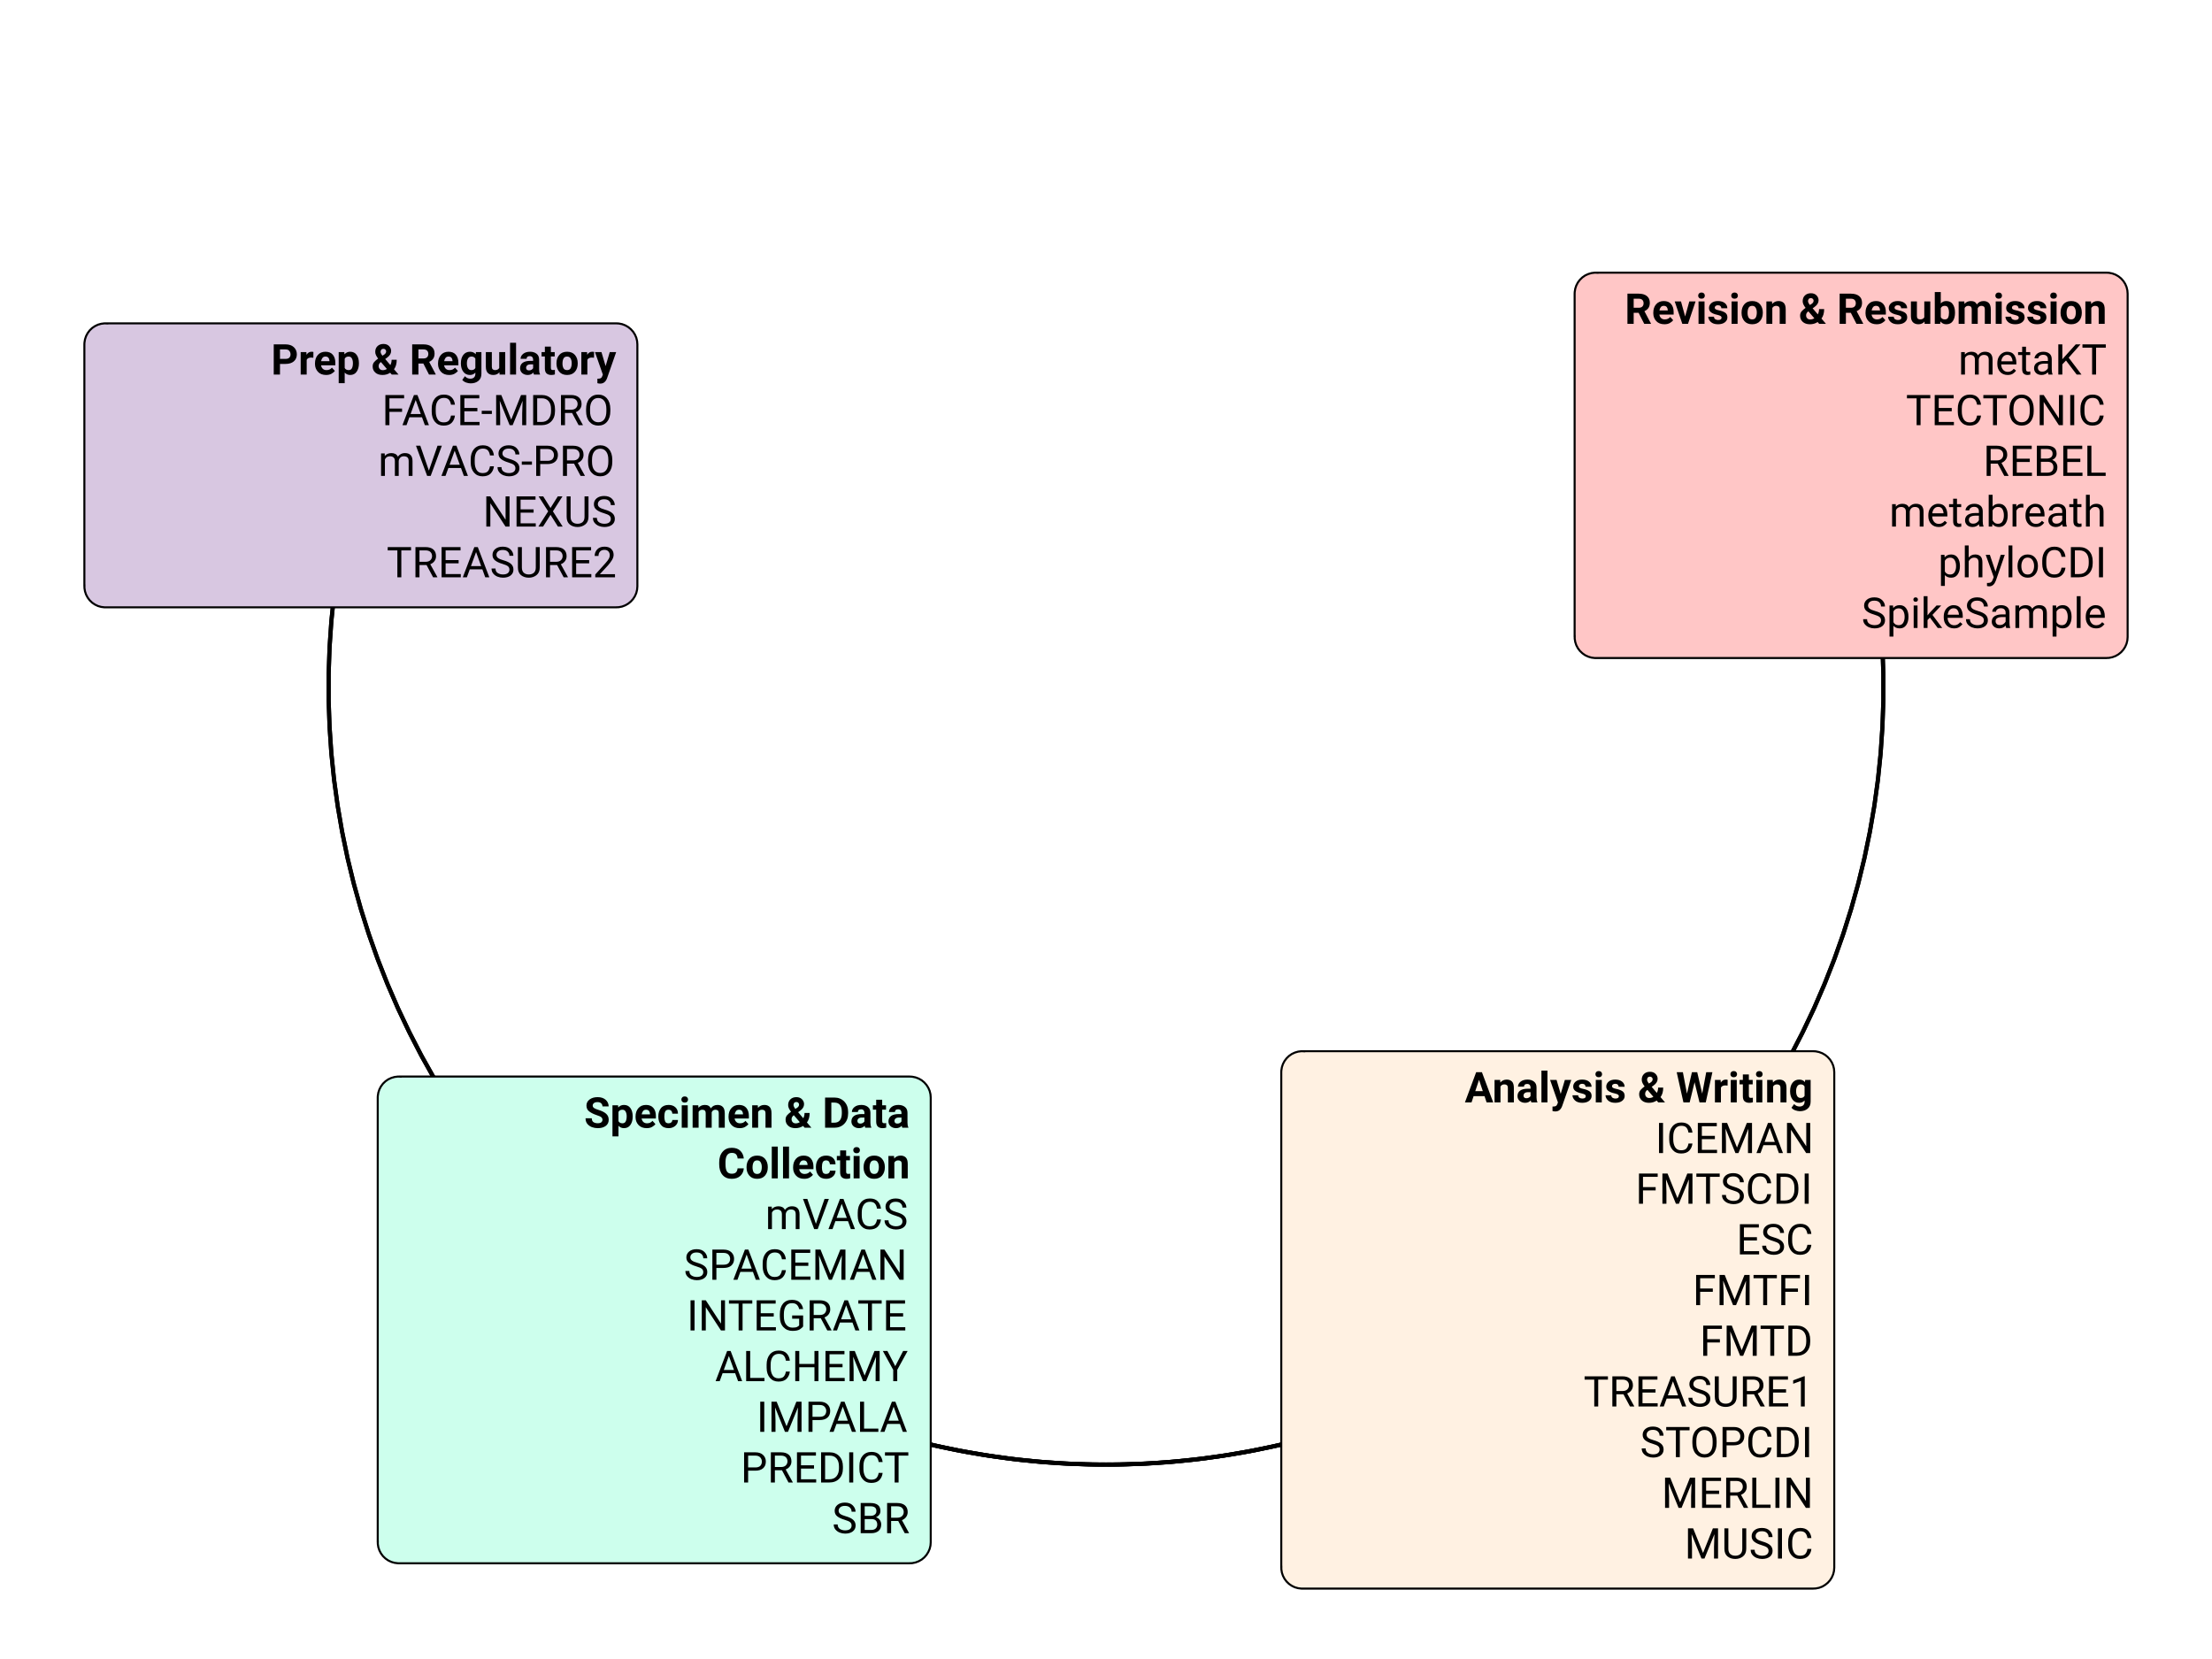
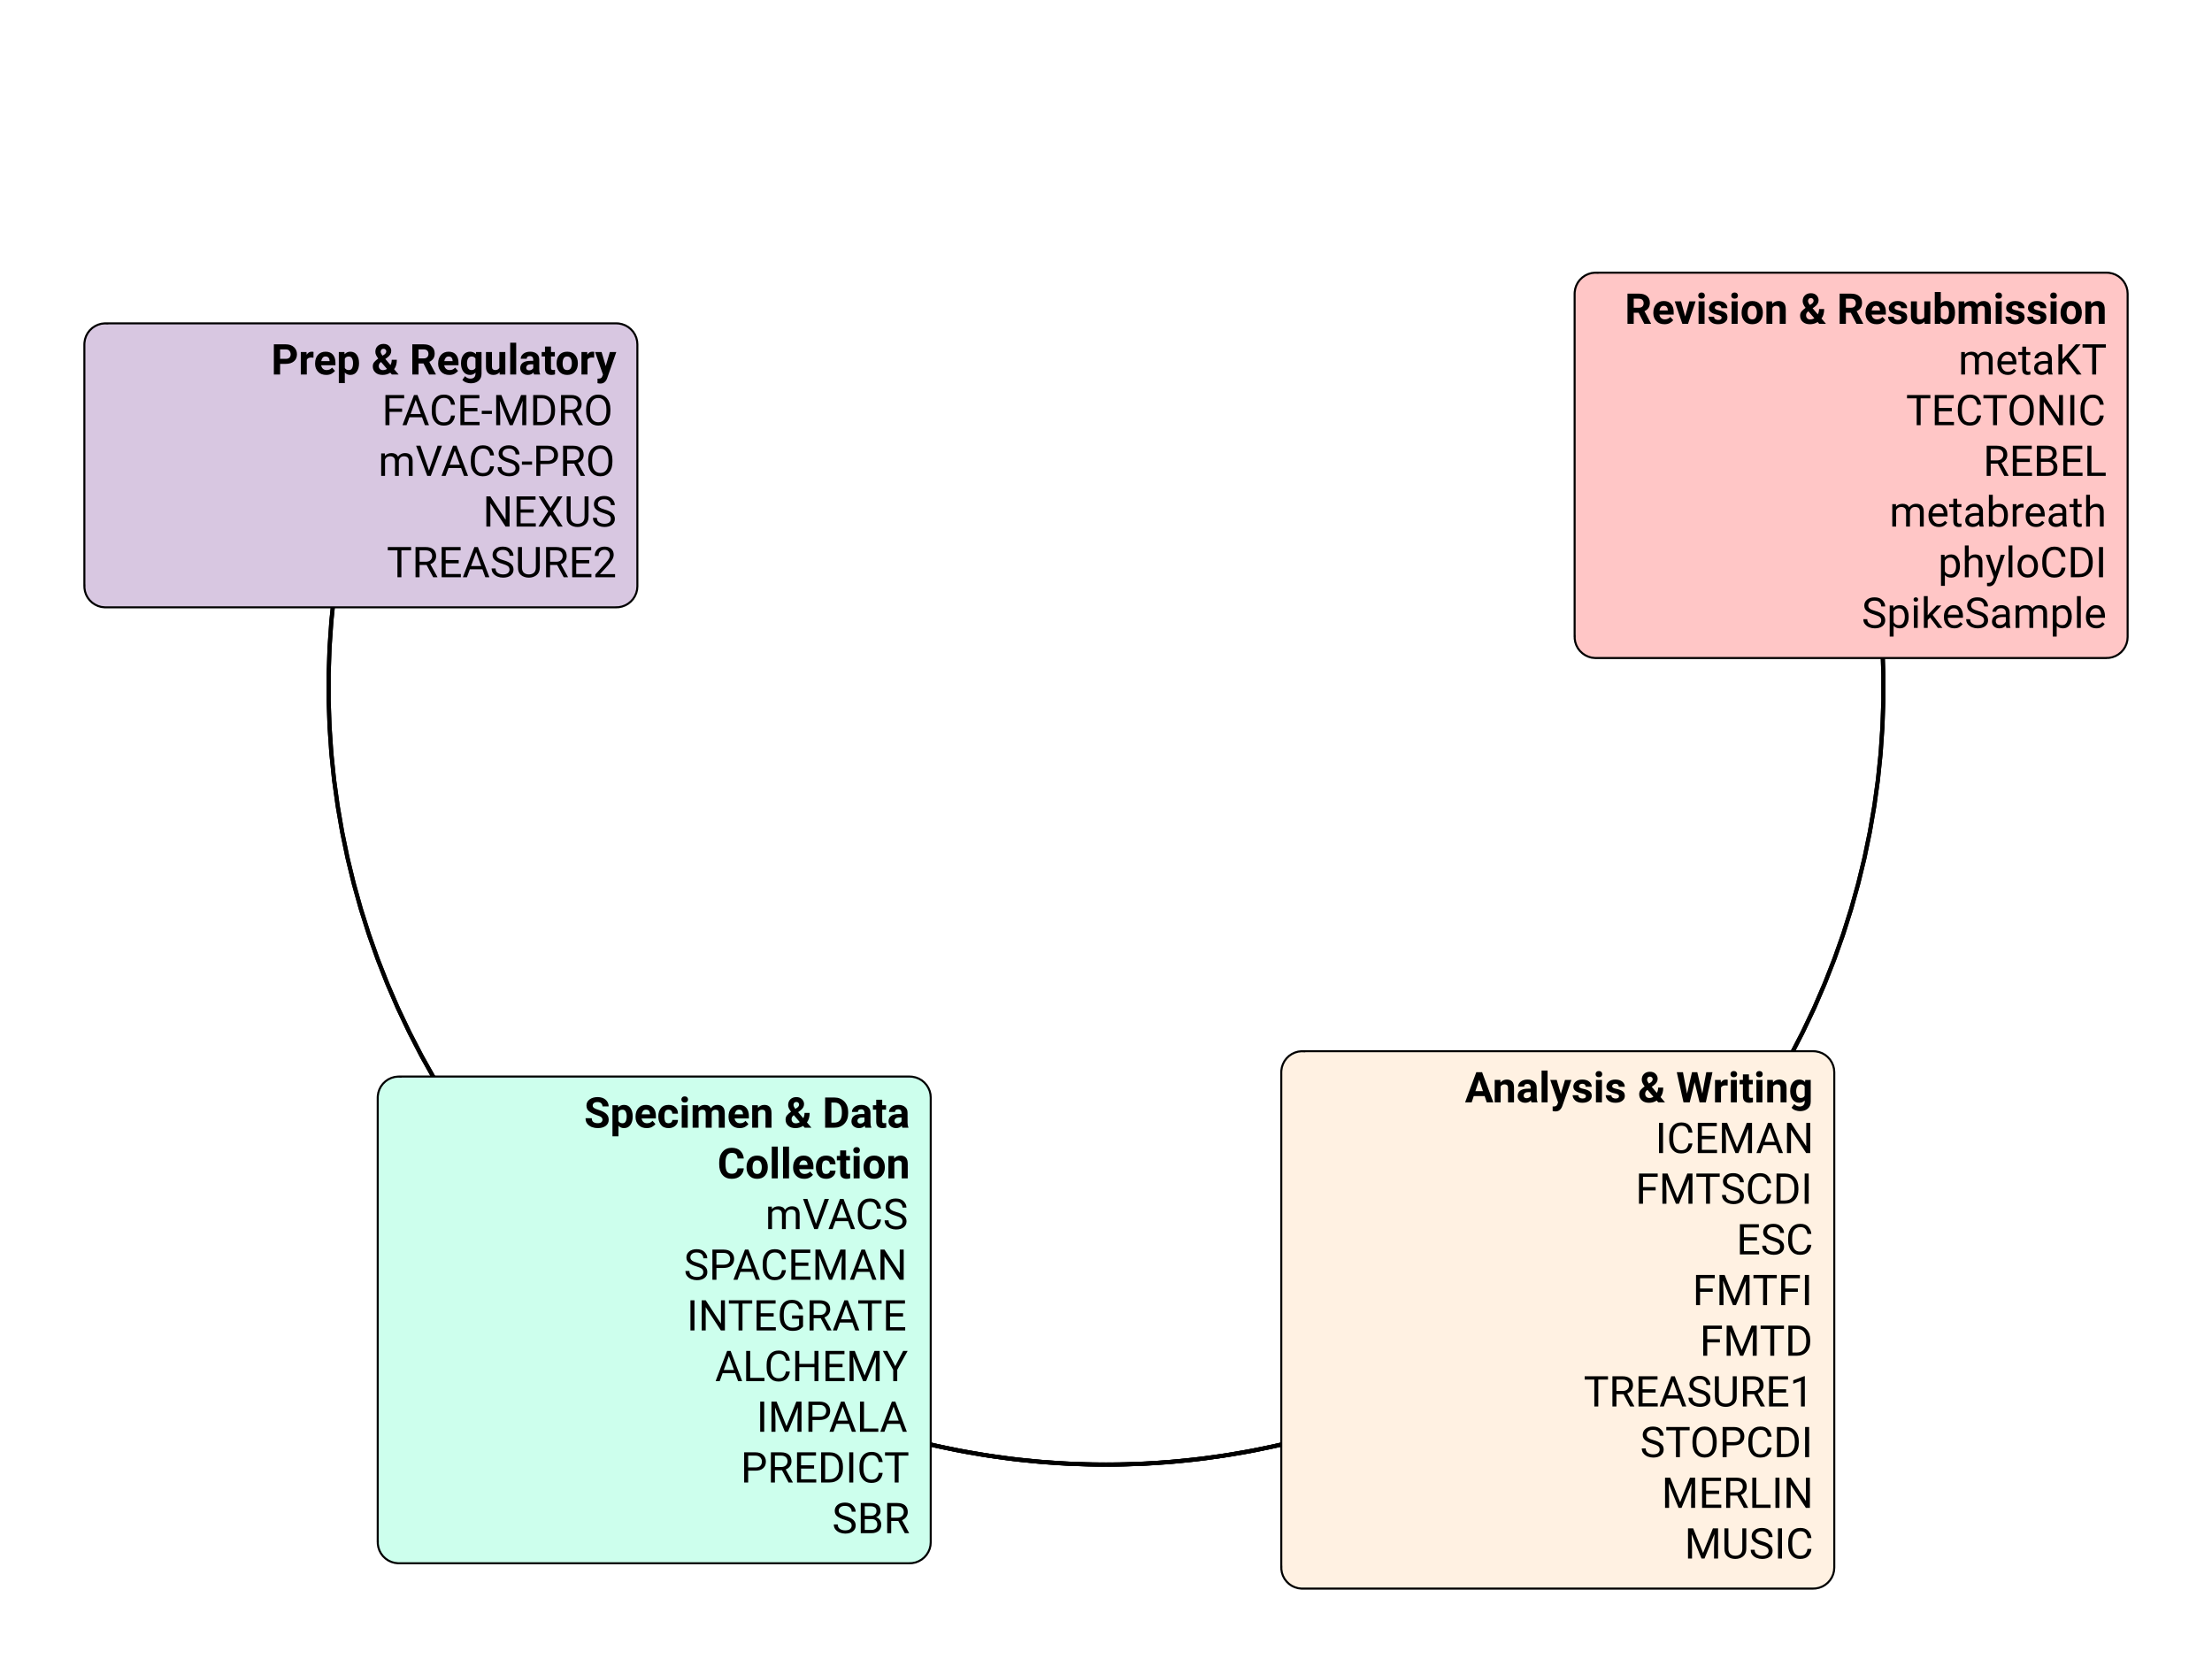
<svg xmlns="http://www.w3.org/2000/svg" class="svglite" width="576.00pt" height="432.00pt" viewBox="0 0 576.00 432.00">
  <defs>
    <style type="text/css">
    .svglite line, .svglite polyline, .svglite polygon, .svglite path, .svglite rect, .svglite circle {
      fill: none;
      stroke: #000000;
      stroke-linecap: round;
      stroke-linejoin: round;
      stroke-miterlimit: 10.00;
    }
    .svglite text {
      white-space: pre;
    }
  </style>
  </defs>
  <rect width="100%" height="100%" style="stroke: none; fill: none;" />
  <defs>
    <clipPath id="cpMC4wMHw1NzYuMDB8MC4wMHw0MzIuMDA=">
      <rect x="0.00" y="0.00" width="576.00" height="432.00" />
    </clipPath>
  </defs>
  <g clip-path="url(#cpMC4wMHw1NzYuMDB8MC4wMHw0MzIuMDA=)">
    <polyline points="405.64,343.70 399.97,347.60 394.18,351.31 388.26,354.82 382.23,358.12 376.09,361.22 369.85,364.11 363.51,366.78 357.09,369.24 350.58,371.47 344.01,373.49 337.36,375.28 330.67,376.84 323.92,378.18 317.13,379.28 310.31,380.16 303.46,380.80 296.60,381.21 289.72,381.38 282.84,381.32 275.97,381.03 269.11,380.51 262.28,379.75 255.47,378.76 248.70,377.54 241.98,376.09 235.31,374.41 228.70,372.51 222.16,370.38 215.69,368.03 209.31,365.47 203.02,362.69 196.83,359.70 190.74,356.49 184.76,353.09 178.91,349.48 173.18,345.68 167.58,341.68 162.12,337.50 156.81,333.13 151.65,328.58 146.64,323.86 141.80,318.98 137.13,313.93 132.63,308.73 128.31,303.38 124.18,297.88 120.23,292.25 116.48,286.48 112.92,280.59 109.57,274.59 106.43,268.47 103.49,262.25 100.77,255.94 98.26,249.53 95.97,243.05 93.90,236.49 92.06,229.86 90.44,223.17 89.06,216.44 87.90,209.66 86.97,202.84 86.27,196.00 85.81,189.14 85.58,182.26 85.58,175.39 85.82,168.51 86.29,161.65 87.00,154.81 87.93,148.00 89.10,141.22 90.49,134.48 92.12,127.80 93.97,121.17 " style="stroke-width: 1.07; stroke-linecap: butt;" />
    <polyline points="93.97,121.17 92.11,127.83 90.48,134.54 89.08,141.31 87.91,148.12 86.98,154.97 86.28,161.84 85.81,168.73 85.58,175.64 85.58,182.55 85.83,189.45 86.30,196.35 87.01,203.22 87.96,210.06 89.14,216.87 90.55,223.64 92.19,230.35 94.06,237.00 96.15,243.58 98.47,250.09 101.01,256.52 103.76,262.86 106.73,269.09 109.92,275.23 113.31,281.25 116.90,287.15 120.69,292.93 124.68,298.57 128.86,304.07 133.22,309.43 137.76,314.64 142.48,319.68 147.37,324.57 152.42,329.28 157.63,333.82 162.99,338.18 168.50,342.35 174.14,346.34 179.92,350.12 185.82,353.71 191.85,357.10 197.98,360.27 204.22,363.24 210.56,365.99 216.99,368.53 223.50,370.84 230.09,372.93 236.74,374.79 243.45,376.43 250.22,377.83 257.03,379.00 263.87,379.95 270.75,380.65 277.64,381.12 284.55,381.36 291.45,381.36 298.36,381.12 305.25,380.65 312.13,379.95 318.97,379.00 325.78,377.83 332.55,376.43 339.26,374.79 345.91,372.93 352.50,370.84 359.01,368.53 365.44,365.99 371.78,363.24 378.02,360.27 384.15,357.10 390.18,353.71 396.08,350.12 401.86,346.34 407.50,342.35 413.01,338.18 418.37,333.82 423.58,329.28 428.63,324.57 433.52,319.68 438.24,314.64 442.78,309.43 447.14,304.07 451.32,298.57 455.31,292.93 459.10,287.15 462.69,281.25 466.08,275.23 469.27,269.09 472.24,262.86 474.99,256.52 477.53,250.09 479.85,243.58 481.94,237.00 483.81,230.35 485.45,223.64 486.86,216.87 488.04,210.06 488.99,203.22 489.70,196.35 490.17,189.45 490.42,182.55 490.42,175.64 490.19,168.73 489.72,161.84 489.02,154.97 488.09,148.12 486.92,141.31 485.52,134.54 483.89,127.83 482.03,121.17 " style="stroke-width: 1.07; stroke-linecap: butt;" />
    <polyline points="482.03,121.17 483.88,127.80 485.51,134.48 486.90,141.22 488.07,148.00 489.00,154.81 489.71,161.65 490.18,168.51 490.42,175.39 490.42,182.26 490.19,189.14 489.73,196.00 489.03,202.84 488.10,209.66 486.94,216.44 485.56,223.17 483.94,229.86 482.10,236.49 480.03,243.05 477.74,249.53 475.23,255.94 472.51,262.25 469.57,268.47 466.43,274.59 463.08,280.59 459.52,286.48 455.77,292.25 451.82,297.88 447.69,303.38 443.37,308.73 438.87,313.93 434.20,318.98 429.36,323.86 424.35,328.58 419.19,333.13 413.88,337.50 408.42,341.68 402.82,345.68 397.09,349.48 391.24,353.09 385.26,356.49 379.17,359.70 372.98,362.69 366.69,365.47 360.31,368.03 353.84,370.38 347.30,372.51 340.69,374.41 334.02,376.09 327.30,377.54 320.53,378.76 313.72,379.75 306.89,380.51 300.03,381.03 293.16,381.32 286.28,381.38 279.40,381.21 272.54,380.80 265.69,380.16 258.87,379.28 252.08,378.18 245.33,376.84 238.64,375.28 231.99,373.49 225.42,371.47 218.91,369.24 212.49,366.78 206.15,364.11 199.91,361.22 193.77,358.12 187.74,354.82 181.82,351.31 176.03,347.60 170.36,343.70 " style="stroke-width: 1.07; stroke-linecap: butt;" />
-     <polygon points="339.12,413.67 472.16,413.67 471.94,413.67 472.82,413.63 473.68,413.46 474.51,413.15 475.27,412.70 475.95,412.15 476.54,411.49 477.01,410.74 477.36,409.93 477.57,409.07 477.64,408.19 477.64,408.19 477.64,279.21 477.64,279.21 477.57,278.33 477.36,277.47 477.01,276.66 476.54,275.92 475.95,275.26 475.27,274.70 474.51,274.26 473.68,273.95 472.82,273.77 472.16,273.73 339.12,273.73 339.78,273.77 338.90,273.73 338.02,273.84 337.17,274.09 336.38,274.46 335.65,274.97 335.02,275.58 334.49,276.28 334.08,277.06 333.80,277.90 333.66,278.77 333.64,279.21 333.64,408.19 333.66,407.75 333.66,408.64 333.80,409.51 334.08,410.34 334.49,411.12 335.02,411.83 335.65,412.44 336.38,412.94 337.17,413.32 338.02,413.56 338.90,413.67 " style="stroke-width: 0.53; fill: #FFF1E2;" />
-     <text x="381.42" y="287.06" style="font-size: 11.04px; font-weight: bold; font-family: &quot;Roboto&quot;;" textLength="42.26px" lengthAdjust="spacingAndGlyphs">Analysis</text>
-     <text x="426.44" y="287.06" style="font-size: 11.04px; font-weight: bold; font-family: &quot;Roboto&quot;;" textLength="7.24px" lengthAdjust="spacingAndGlyphs">&amp;</text>
-     <text x="436.42" y="287.06" style="font-size: 11.04px; font-weight: bold; font-family: &quot;Roboto&quot;;" textLength="35.73px" lengthAdjust="spacingAndGlyphs">Writing</text>
-     <text x="431.02" y="300.26" style="font-size: 11.04px; font-family: &quot;Roboto&quot;;" textLength="41.13px" lengthAdjust="spacingAndGlyphs">ICEMAN</text>
-     <text x="425.88" y="313.45" style="font-size: 11.04px; font-family: &quot;Roboto&quot;;" textLength="46.28px" lengthAdjust="spacingAndGlyphs">FMTSCDI</text>
-     <text x="452.16" y="326.65" style="font-size: 11.04px; font-family: &quot;Roboto&quot;;" textLength="20.00px" lengthAdjust="spacingAndGlyphs">ESC</text>
-     <text x="440.76" y="339.85" style="font-size: 11.04px; font-family: &quot;Roboto&quot;;" textLength="31.40px" lengthAdjust="spacingAndGlyphs">FMTFI</text>
-     <text x="442.61" y="353.05" style="font-size: 11.04px; font-family: &quot;Roboto&quot;;" textLength="29.55px" lengthAdjust="spacingAndGlyphs">FMTD</text>
-     <text x="412.36" y="366.25" style="font-size: 11.04px; font-family: &quot;Roboto&quot;;" textLength="59.80px" lengthAdjust="spacingAndGlyphs">TREASURE1</text>
-     <text x="427.06" y="379.44" style="font-size: 11.04px; font-family: &quot;Roboto&quot;;" textLength="45.10px" lengthAdjust="spacingAndGlyphs">STOPCDI</text>
+     <polygon points="339.12,413.67 472.16,413.67 471.94,413.67 472.82,413.63 473.68,413.45 474.51,413.14 475.27,412.70 475.95,412.14 476.54,411.48 477.01,410.74 477.36,409.93 477.57,409.07 477.64,408.19 477.64,408.19 477.64,279.21 477.64,279.21 477.57,278.33 477.36,277.48 477.01,276.67 476.54,275.92 475.95,275.26 475.27,274.70 474.51,274.26 473.68,273.95 472.82,273.77 472.16,273.73 339.12,273.73 339.78,273.77 338.90,273.74 338.02,273.84 337.17,274.09 336.38,274.47 335.65,274.97 335.02,275.58 334.49,276.28 334.08,277.07 333.80,277.90 333.66,278.77 333.64,279.21 333.64,408.19 333.66,407.75 333.66,408.63 333.80,409.50 334.08,410.34 334.49,411.12 335.02,411.82 335.65,412.44 336.38,412.94 337.17,413.31 338.02,413.56 338.90,413.67 " style="stroke-width: 0.53; fill: #FFF1E2;" />
+     <text x="381.46" y="287.05" style="font-size: 11.04px; font-weight: bold; font-family: &quot;Roboto&quot;;" textLength="42.24px" lengthAdjust="spacingAndGlyphs">Analysis</text>
+     <text x="426.45" y="287.05" style="font-size: 11.04px; font-weight: bold; font-family: &quot;Roboto&quot;;" textLength="7.24px" lengthAdjust="spacingAndGlyphs">&amp;</text>
+     <text x="436.44" y="287.05" style="font-size: 11.04px; font-weight: bold; font-family: &quot;Roboto&quot;;" textLength="35.72px" lengthAdjust="spacingAndGlyphs">Writing</text>
+     <text x="431.02" y="300.25" style="font-size: 11.04px; font-family: &quot;Roboto&quot;;" textLength="41.14px" lengthAdjust="spacingAndGlyphs">ICEMAN</text>
+     <text x="425.88" y="313.45" style="font-size: 11.04px; font-family: &quot;Roboto&quot;;" textLength="46.27px" lengthAdjust="spacingAndGlyphs">FMTSCDI</text>
+     <text x="452.16" y="326.65" style="font-size: 11.04px; font-family: &quot;Roboto&quot;;" textLength="19.99px" lengthAdjust="spacingAndGlyphs">ESC</text>
+     <text x="440.74" y="339.85" style="font-size: 11.04px; font-family: &quot;Roboto&quot;;" textLength="31.41px" lengthAdjust="spacingAndGlyphs">FMTFI</text>
+     <text x="442.61" y="353.04" style="font-size: 11.04px; font-family: &quot;Roboto&quot;;" textLength="29.55px" lengthAdjust="spacingAndGlyphs">FMTD</text>
+     <text x="412.38" y="366.24" style="font-size: 11.04px; font-family: &quot;Roboto&quot;;" textLength="59.78px" lengthAdjust="spacingAndGlyphs">TREASURE1</text>
+     <text x="427.08" y="379.44" style="font-size: 11.04px; font-family: &quot;Roboto&quot;;" textLength="45.08px" lengthAdjust="spacingAndGlyphs">STOPCDI</text>
    <text x="432.67" y="392.64" style="font-size: 11.04px; font-family: &quot;Roboto&quot;;" textLength="39.49px" lengthAdjust="spacingAndGlyphs">MERLIN</text>
-     <text x="438.64" y="405.84" style="font-size: 11.04px; font-family: &quot;Roboto&quot;;" textLength="33.52px" lengthAdjust="spacingAndGlyphs">MUSIC</text>
-     <polygon points="27.45,158.15 160.49,158.15 160.27,158.15 161.15,158.11 162.01,157.94 162.84,157.62 163.60,157.18 164.28,156.62 164.87,155.96 165.34,155.22 165.69,154.41 165.90,153.55 165.97,152.67 165.97,152.67 165.97,89.68 165.97,89.68 165.90,88.80 165.69,87.94 165.34,87.13 164.87,86.39 164.28,85.73 163.60,85.17 162.84,84.73 162.01,84.41 161.15,84.24 160.49,84.20 27.45,84.20 28.11,84.24 27.23,84.20 26.35,84.31 25.50,84.55 24.71,84.93 23.98,85.43 23.35,86.04 22.82,86.75 22.41,87.53 22.13,88.37 21.99,89.24 21.97,89.68 21.97,152.67 21.99,152.23 21.99,153.11 22.13,153.98 22.41,154.82 22.82,155.60 23.35,156.31 23.98,156.92 24.71,157.42 25.50,157.80 26.35,158.04 27.23,158.15 " style="stroke-width: 0.53; fill: #D8C7E1;" />
-     <text x="70.58" y="97.53" style="font-size: 11.04px; font-weight: bold; font-family: &quot;Roboto&quot;;" textLength="23.32px" lengthAdjust="spacingAndGlyphs">Prep</text>
-     <text x="96.65" y="97.53" style="font-size: 11.04px; font-weight: bold; font-family: &quot;Roboto&quot;;" textLength="7.24px" lengthAdjust="spacingAndGlyphs">&amp;</text>
-     <text x="106.63" y="97.53" style="font-size: 11.04px; font-weight: bold; font-family: &quot;Roboto&quot;;" textLength="53.86px" lengthAdjust="spacingAndGlyphs">Regulatory</text>
-     <text x="99.45" y="110.72" style="font-size: 11.04px; font-family: &quot;Roboto&quot;;" textLength="61.04px" lengthAdjust="spacingAndGlyphs">FACE-MDRO</text>
-     <text x="98.48" y="123.92" style="font-size: 11.04px; font-family: &quot;Roboto&quot;;" textLength="62.01px" lengthAdjust="spacingAndGlyphs">mVACS-PRO</text>
-     <text x="125.73" y="137.12" style="font-size: 11.04px; font-family: &quot;Roboto&quot;;" textLength="34.76px" lengthAdjust="spacingAndGlyphs">NEXUS</text>
-     <text x="100.69" y="150.32" style="font-size: 11.04px; font-family: &quot;Roboto&quot;;" textLength="59.80px" lengthAdjust="spacingAndGlyphs">TREASURE2</text>
-     <polygon points="415.51,171.35 548.55,171.35 548.33,171.35 549.21,171.31 550.08,171.13 550.90,170.82 551.66,170.38 552.35,169.82 552.93,169.16 553.40,168.42 553.75,167.61 553.96,166.75 554.03,165.87 554.03,165.87 554.03,76.48 554.03,76.48 553.96,75.60 553.75,74.74 553.40,73.93 552.93,73.19 552.35,72.53 551.66,71.97 550.90,71.53 550.08,71.22 549.21,71.04 548.55,71.00 415.51,71.00 416.17,71.04 415.29,71.00 414.41,71.11 413.57,71.36 412.77,71.73 412.05,72.23 411.41,72.85 410.88,73.55 410.47,74.33 410.19,75.17 410.05,76.04 410.03,76.48 410.03,165.87 410.05,165.43 410.05,166.31 410.19,167.18 410.47,168.02 410.88,168.80 411.41,169.50 412.05,170.11 412.77,170.62 413.57,170.99 414.41,171.24 415.29,171.35 " style="stroke-width: 0.53; fill: #FFC6C6;" />
-     <text x="423.08" y="84.33" style="font-size: 11.04px; font-weight: bold; font-family: &quot;Roboto&quot;;" textLength="42.52px" lengthAdjust="spacingAndGlyphs">Revision</text>
-     <text x="468.35" y="84.33" style="font-size: 11.04px; font-weight: bold; font-family: &quot;Roboto&quot;;" textLength="7.24px" lengthAdjust="spacingAndGlyphs">&amp;</text>
-     <text x="478.34" y="84.33" style="font-size: 11.04px; font-weight: bold; font-family: &quot;Roboto&quot;;" textLength="70.21px" lengthAdjust="spacingAndGlyphs">Resubmission</text>
-     <text x="509.92" y="97.53" style="font-size: 11.04px; font-family: &quot;Roboto&quot;;" textLength="38.64px" lengthAdjust="spacingAndGlyphs">metaKT</text>
-     <text x="496.30" y="110.72" style="font-size: 11.04px; font-family: &quot;Roboto&quot;;" textLength="52.25px" lengthAdjust="spacingAndGlyphs">TECTONIC</text>
-     <text x="516.41" y="123.92" style="font-size: 11.04px; font-family: &quot;Roboto&quot;;" textLength="32.14px" lengthAdjust="spacingAndGlyphs">REBEL</text>
-     <text x="491.95" y="137.12" style="font-size: 11.04px; font-family: &quot;Roboto&quot;;" textLength="56.61px" lengthAdjust="spacingAndGlyphs">metabreath</text>
-     <text x="504.67" y="150.32" style="font-size: 11.04px; font-family: &quot;Roboto&quot;;" textLength="43.88px" lengthAdjust="spacingAndGlyphs">phyloCDI</text>
-     <text x="484.72" y="163.52" style="font-size: 11.04px; font-family: &quot;Roboto&quot;;" textLength="63.83px" lengthAdjust="spacingAndGlyphs">SpikeSample</text>
-     <polygon points="103.84,407.08 236.88,407.08 236.66,407.07 237.54,407.04 238.41,406.86 239.23,406.55 240.00,406.11 240.68,405.55 241.26,404.89 241.73,404.14 242.08,403.33 242.29,402.47 242.36,401.60 242.36,401.60 242.36,285.81 242.36,285.81 242.29,284.93 242.08,284.07 241.73,283.26 241.26,282.52 240.68,281.86 240.00,281.30 239.23,280.86 238.41,280.55 237.54,280.37 236.88,280.33 103.84,280.33 104.50,280.37 103.62,280.33 102.75,280.44 101.90,280.69 101.10,281.06 100.38,281.56 99.74,282.17 99.21,282.88 98.80,283.66 98.52,284.50 98.38,285.37 98.36,285.81 98.36,401.60 98.38,401.15 98.38,402.04 98.52,402.91 98.80,403.74 99.21,404.52 99.74,405.23 100.38,405.84 101.10,406.34 101.90,406.72 102.75,406.96 103.62,407.07 " style="stroke-width: 0.53; fill: #CDFFED;" />
-     <text x="152.10" y="293.66" style="font-size: 11.04px; font-weight: bold; font-family: &quot;Roboto&quot;;" textLength="49.31px" lengthAdjust="spacingAndGlyphs">Specimen</text>
-     <text x="204.17" y="293.66" style="font-size: 11.04px; font-weight: bold; font-family: &quot;Roboto&quot;;" textLength="7.24px" lengthAdjust="spacingAndGlyphs">&amp;</text>
-     <text x="214.15" y="293.66" style="font-size: 11.04px; font-weight: bold; font-family: &quot;Roboto&quot;;" textLength="22.73px" lengthAdjust="spacingAndGlyphs">Data</text>
+     <text x="438.65" y="405.84" style="font-size: 11.04px; font-family: &quot;Roboto&quot;;" textLength="33.51px" lengthAdjust="spacingAndGlyphs">MUSIC</text>
+     <polygon points="27.45,158.15 160.49,158.15 160.27,158.14 161.15,158.11 162.01,157.93 162.84,157.62 163.60,157.18 164.28,156.62 164.87,155.96 165.34,155.21 165.69,154.40 165.90,153.55 165.97,152.67 165.97,152.67 165.97,89.68 165.97,89.68 165.90,88.80 165.69,87.95 165.34,87.13 164.87,86.39 164.28,85.73 163.60,85.17 162.84,84.73 162.01,84.42 161.15,84.24 160.49,84.20 27.45,84.20 28.11,84.24 27.23,84.21 26.35,84.31 25.50,84.56 24.71,84.94 23.98,85.44 23.35,86.05 22.82,86.75 22.41,87.53 22.13,88.37 21.99,89.24 21.97,89.68 21.97,152.67 21.99,152.23 21.99,153.11 22.13,153.98 22.41,154.82 22.82,155.60 23.35,156.30 23.98,156.91 24.71,157.41 25.50,157.79 26.35,158.04 27.23,158.14 " style="stroke-width: 0.53; fill: #D8C7E1;" />
+     <text x="70.61" y="97.52" style="font-size: 11.04px; font-weight: bold; font-family: &quot;Roboto&quot;;" textLength="23.31px" lengthAdjust="spacingAndGlyphs">Prep</text>
+     <text x="96.68" y="97.52" style="font-size: 11.04px; font-weight: bold; font-family: &quot;Roboto&quot;;" textLength="7.24px" lengthAdjust="spacingAndGlyphs">&amp;</text>
+     <text x="106.66" y="97.52" style="font-size: 11.04px; font-weight: bold; font-family: &quot;Roboto&quot;;" textLength="53.83px" lengthAdjust="spacingAndGlyphs">Regulatory</text>
+     <text x="99.46" y="110.72" style="font-size: 11.04px; font-family: &quot;Roboto&quot;;" textLength="61.03px" lengthAdjust="spacingAndGlyphs">FACE-MDRO</text>
+     <text x="98.51" y="123.92" style="font-size: 11.04px; font-family: &quot;Roboto&quot;;" textLength="61.98px" lengthAdjust="spacingAndGlyphs">mVACS-PRO</text>
+     <text x="125.74" y="137.12" style="font-size: 11.04px; font-family: &quot;Roboto&quot;;" textLength="34.75px" lengthAdjust="spacingAndGlyphs">NEXUS</text>
+     <text x="100.71" y="150.31" style="font-size: 11.04px; font-family: &quot;Roboto&quot;;" textLength="59.78px" lengthAdjust="spacingAndGlyphs">TREASURE2</text>
+     <polygon points="415.51,171.35 548.55,171.35 548.33,171.34 549.21,171.31 550.08,171.13 550.90,170.82 551.66,170.38 552.35,169.82 552.93,169.16 553.40,168.41 553.75,167.60 553.96,166.75 554.03,165.87 554.03,165.87 554.03,76.48 554.03,76.48 553.96,75.60 553.75,74.75 553.40,73.94 552.93,73.19 552.35,72.53 551.66,71.97 550.90,71.53 550.08,71.22 549.21,71.04 548.55,71.00 415.51,71.00 416.17,71.04 415.29,71.01 414.41,71.11 413.57,71.36 412.77,71.74 412.05,72.24 411.41,72.85 410.88,73.55 410.47,74.33 410.19,75.17 410.05,76.04 410.03,76.48 410.03,165.87 410.05,165.43 410.05,166.31 410.19,167.18 410.47,168.01 410.88,168.80 411.41,169.50 412.05,170.11 412.77,170.61 413.57,170.99 414.41,171.24 415.29,171.34 " style="stroke-width: 0.53; fill: #FFC6C6;" />
+     <text x="423.09" y="84.32" style="font-size: 11.04px; font-weight: bold; font-family: &quot;Roboto&quot;;" textLength="42.51px" lengthAdjust="spacingAndGlyphs">Revision</text>
+     <text x="468.35" y="84.32" style="font-size: 11.04px; font-weight: bold; font-family: &quot;Roboto&quot;;" textLength="7.24px" lengthAdjust="spacingAndGlyphs">&amp;</text>
+     <text x="478.34" y="84.32" style="font-size: 11.04px; font-weight: bold; font-family: &quot;Roboto&quot;;" textLength="70.21px" lengthAdjust="spacingAndGlyphs">Resubmission</text>
+     <text x="509.94" y="97.52" style="font-size: 11.04px; font-family: &quot;Roboto&quot;;" textLength="38.61px" lengthAdjust="spacingAndGlyphs">metaKT</text>
+     <text x="496.32" y="110.72" style="font-size: 11.04px; font-family: &quot;Roboto&quot;;" textLength="52.24px" lengthAdjust="spacingAndGlyphs">TECTONIC</text>
+     <text x="516.42" y="123.92" style="font-size: 11.04px; font-family: &quot;Roboto&quot;;" textLength="32.13px" lengthAdjust="spacingAndGlyphs">REBEL</text>
+     <text x="492.00" y="137.12" style="font-size: 11.04px; font-family: &quot;Roboto&quot;;" textLength="56.56px" lengthAdjust="spacingAndGlyphs">metabreath</text>
+     <text x="504.68" y="150.31" style="font-size: 11.04px; font-family: &quot;Roboto&quot;;" textLength="43.88px" lengthAdjust="spacingAndGlyphs">phyloCDI</text>
+     <text x="484.77" y="163.51" style="font-size: 11.04px; font-family: &quot;Roboto&quot;;" textLength="63.78px" lengthAdjust="spacingAndGlyphs">SpikeSample</text>
+     <polygon points="103.84,407.07 236.88,407.07 236.66,407.07 237.54,407.03 238.41,406.86 239.23,406.54 240.00,406.10 240.68,405.54 241.26,404.88 241.73,404.14 242.08,403.33 242.29,402.47 242.36,401.59 242.36,401.59 242.36,285.81 242.36,285.81 242.29,284.93 242.08,284.08 241.73,283.27 241.26,282.52 240.68,281.86 240.00,281.30 239.23,280.86 238.41,280.55 237.54,280.37 236.88,280.33 103.84,280.33 104.50,280.37 103.62,280.34 102.75,280.44 101.90,280.69 101.10,281.07 100.38,281.57 99.74,282.18 99.21,282.88 98.80,283.66 98.52,284.50 98.38,285.37 98.36,285.81 98.36,401.59 98.38,401.15 98.38,402.03 98.52,402.90 98.80,403.74 99.21,404.52 99.74,405.23 100.38,405.84 101.10,406.34 101.90,406.72 102.75,406.96 103.62,407.07 " style="stroke-width: 0.53; fill: #CDFFED;" />
+     <text x="152.10" y="293.65" style="font-size: 11.04px; font-weight: bold; font-family: &quot;Roboto&quot;;" textLength="49.32px" lengthAdjust="spacingAndGlyphs">Specimen</text>
+     <text x="204.17" y="293.65" style="font-size: 11.04px; font-weight: bold; font-family: &quot;Roboto&quot;;" textLength="7.24px" lengthAdjust="spacingAndGlyphs">&amp;</text>
+     <text x="214.16" y="293.65" style="font-size: 11.04px; font-weight: bold; font-family: &quot;Roboto&quot;;" textLength="22.72px" lengthAdjust="spacingAndGlyphs">Data</text>
    <text x="186.81" y="306.85" style="font-size: 11.04px; font-weight: bold; font-family: &quot;Roboto&quot;;" textLength="50.08px" lengthAdjust="spacingAndGlyphs">Collection</text>
-     <text x="199.26" y="320.05" style="font-size: 11.04px; font-family: &quot;Roboto&quot;;" textLength="37.63px" lengthAdjust="spacingAndGlyphs">mVACS</text>
-     <text x="178.04" y="333.25" style="font-size: 11.04px; font-family: &quot;Roboto&quot;;" textLength="58.84px" lengthAdjust="spacingAndGlyphs">SPACEMAN</text>
-     <text x="178.83" y="346.45" style="font-size: 11.04px; font-family: &quot;Roboto&quot;;" textLength="58.05px" lengthAdjust="spacingAndGlyphs">INTEGRATE</text>
-     <text x="186.19" y="359.65" style="font-size: 11.04px; font-family: &quot;Roboto&quot;;" textLength="50.70px" lengthAdjust="spacingAndGlyphs">ALCHEMY</text>
-     <text x="196.98" y="372.85" style="font-size: 11.04px; font-family: &quot;Roboto&quot;;" textLength="39.90px" lengthAdjust="spacingAndGlyphs">IMPALA</text>
-     <text x="192.86" y="386.04" style="font-size: 11.04px; font-family: &quot;Roboto&quot;;" textLength="44.02px" lengthAdjust="spacingAndGlyphs">PREDICT</text>
-     <text x="216.66" y="399.24" style="font-size: 11.04px; font-family: &quot;Roboto&quot;;" textLength="20.22px" lengthAdjust="spacingAndGlyphs">SBR</text>
+     <text x="199.28" y="320.05" style="font-size: 11.04px; font-family: &quot;Roboto&quot;;" textLength="37.61px" lengthAdjust="spacingAndGlyphs">mVACS</text>
+     <text x="178.05" y="333.25" style="font-size: 11.04px; font-family: &quot;Roboto&quot;;" textLength="58.83px" lengthAdjust="spacingAndGlyphs">SPACEMAN</text>
+     <text x="178.81" y="346.45" style="font-size: 11.04px; font-family: &quot;Roboto&quot;;" textLength="58.07px" lengthAdjust="spacingAndGlyphs">INTEGRATE</text>
+     <text x="186.19" y="359.64" style="font-size: 11.04px; font-family: &quot;Roboto&quot;;" textLength="50.70px" lengthAdjust="spacingAndGlyphs">ALCHEMY</text>
+     <text x="196.97" y="372.84" style="font-size: 11.04px; font-family: &quot;Roboto&quot;;" textLength="39.91px" lengthAdjust="spacingAndGlyphs">IMPALA</text>
+     <text x="192.87" y="386.04" style="font-size: 11.04px; font-family: &quot;Roboto&quot;;" textLength="44.01px" lengthAdjust="spacingAndGlyphs">PREDICT</text>
+     <text x="216.68" y="399.24" style="font-size: 11.04px; font-family: &quot;Roboto&quot;;" textLength="20.20px" lengthAdjust="spacingAndGlyphs">SBR</text>
  </g>
</svg>
